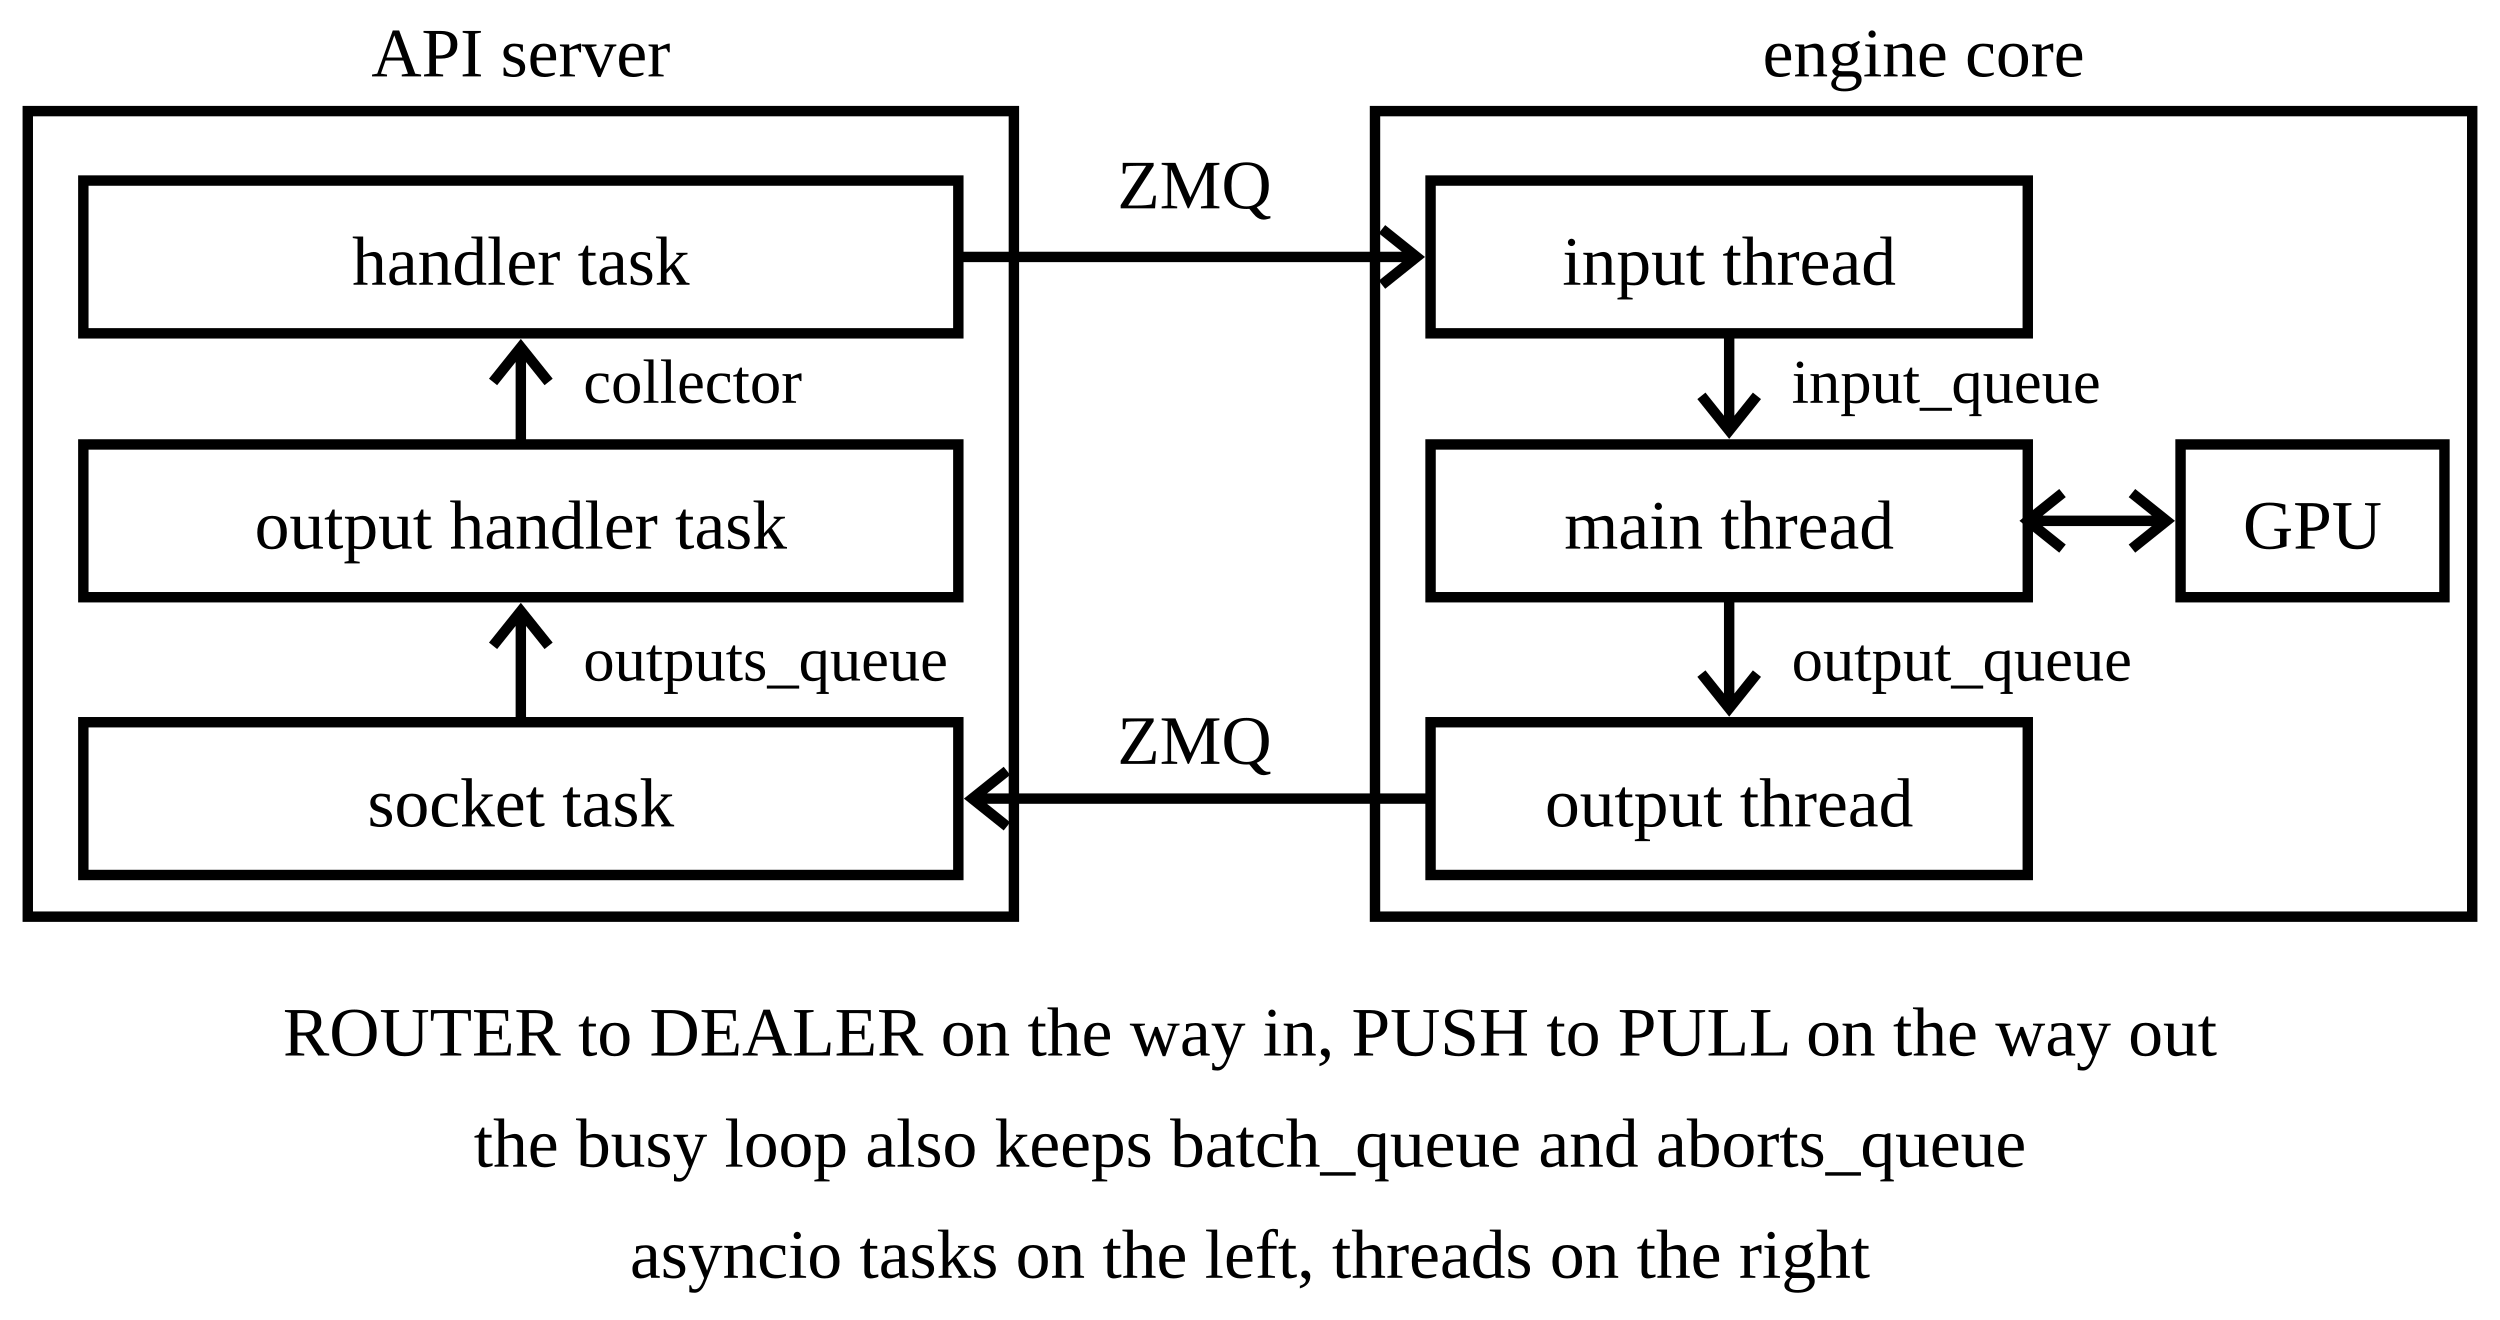
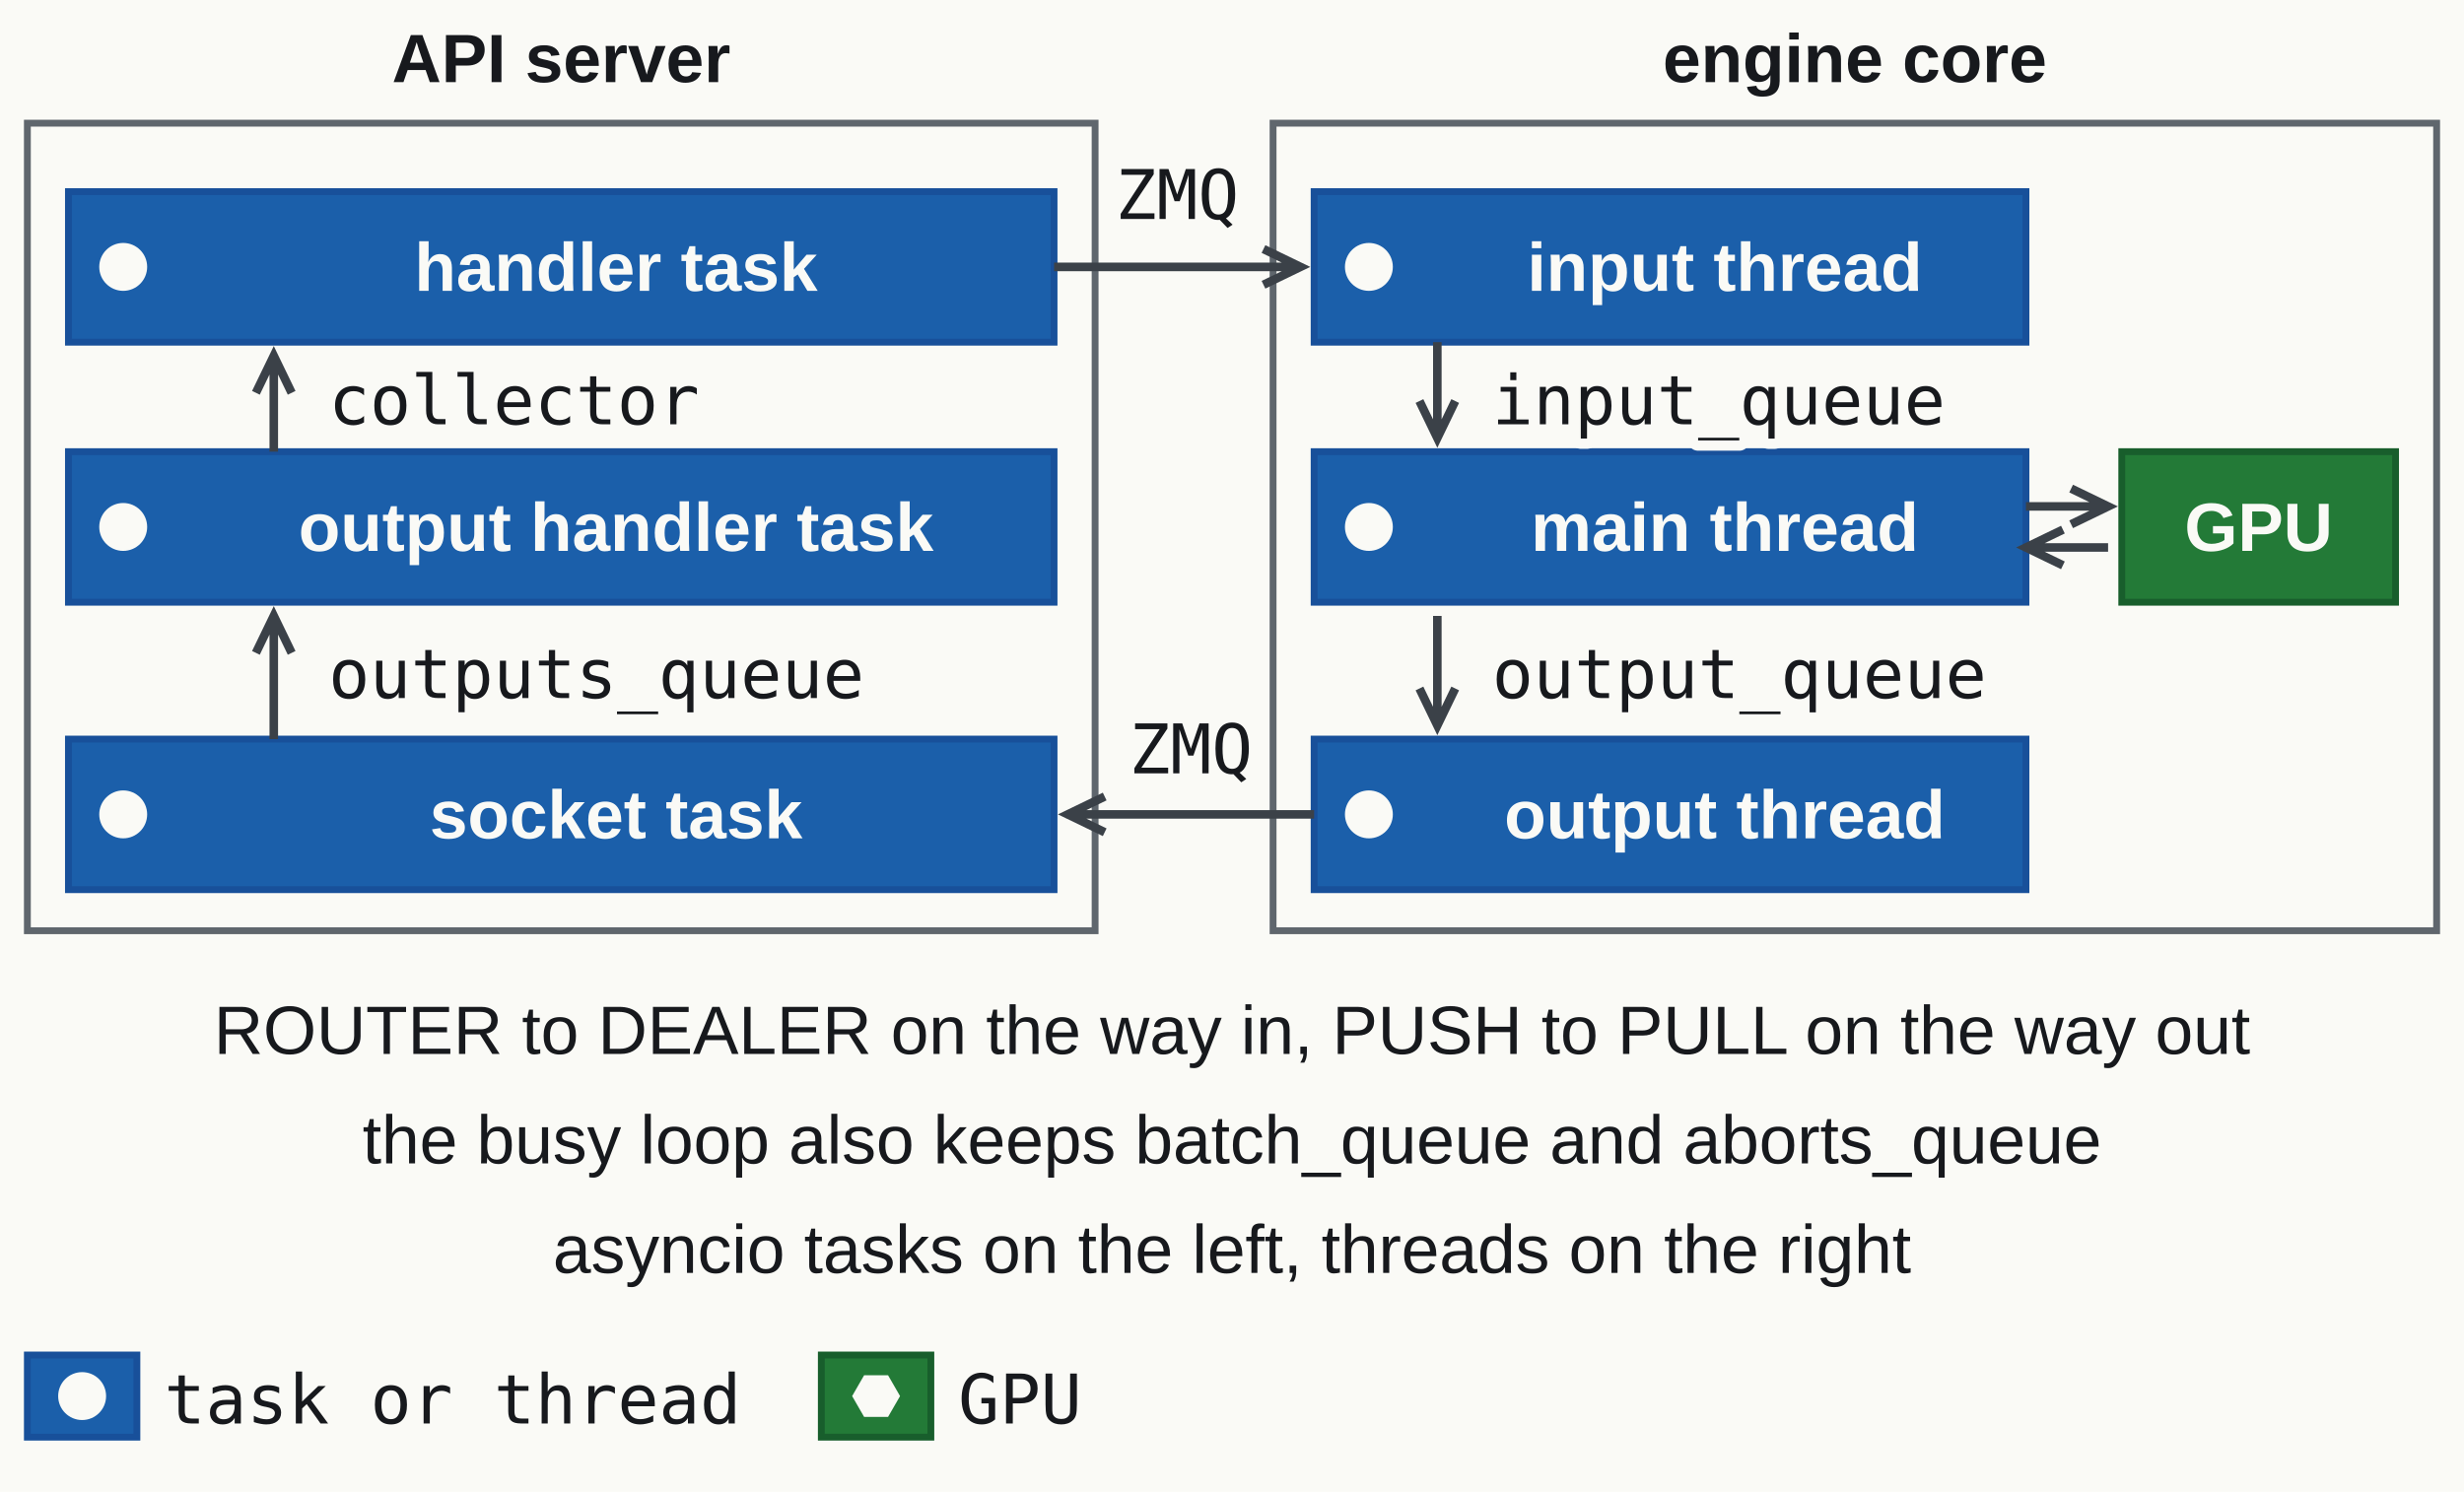
- <svg xmlns="http://www.w3.org/2000/svg" viewBox="0 0 360 190" width="360" height="190" fill="none" stroke="currentColor" stroke-width="1.5">
-   <rect x="4" y="16" width="142" height="116" />
-   <rect x="198" y="16" width="158" height="116" />
-   <rect x="12" y="26" width="126" height="22" />
-   <rect x="12" y="64" width="126" height="22" />
-   <rect x="12" y="104" width="126" height="22" />
-   <rect x="206" y="26" width="86" height="22" />
-   <rect x="206" y="64" width="86" height="22" />
-   <rect x="206" y="104" width="86" height="22" />
-   <rect x="314" y="64" width="38" height="22" />
-   <g stroke="none" fill="currentColor" font-size="10" text-anchor="middle">
-     <text x="75" y="11">API server</text>
-     <text x="277" y="11">engine core</text>
-     <text x="75" y="41">handler task</text>
-     <text x="75" y="79">output handler task</text>
-     <text x="75" y="119">socket task</text>
-     <text x="249" y="41">input thread</text>
-     <text x="249" y="79">main thread</text>
-     <text x="249" y="119">output thread</text>
-     <text x="333" y="79">GPU</text>
-     <text x="172" y="30">ZMQ</text>
-     <text x="172" y="110">ZMQ</text>
+ <svg xmlns="http://www.w3.org/2000/svg" viewBox="0 0 360 218" width="360" height="218">
+   <rect width="360" height="218" fill="#fafaf6" />
+   <path d="M4 18h156v118h-156Z" fill="none" stroke="#5f666d" stroke-width="1" />
+   <path d="M186 18h170v118h-170Z" fill="none" stroke="#5f666d" stroke-width="1" />
+   <text x="82" y="12" font-family="'Atkinson Hyperlegible', system-ui, 'Segoe UI', Arial, sans-serif" font-size="10" font-weight="700" fill="#17191d" text-anchor="middle" stroke="#fafaf6" stroke-width="3" stroke-linejoin="round" paint-order="stroke">API server</text>
+   <text x="271" y="12" font-family="'Atkinson Hyperlegible', system-ui, 'Segoe UI', Arial, sans-serif" font-size="10" font-weight="700" fill="#17191d" text-anchor="middle" stroke="#fafaf6" stroke-width="3" stroke-linejoin="round" paint-order="stroke">engine core</text>
+   <g class="box" data-slot="blue">
+     <rect x="10" y="28" width="144" height="22" fill="#1b5faa" stroke="#18509a" stroke-width="1" />
+     <g class="glyph" data-slot="blue">
+       <circle cx="18" cy="39" r="3.5" fill="#fafaf6" />
+     </g>
+     <text x="90" y="42.5" font-family="'Atkinson Hyperlegible', system-ui, 'Segoe UI', Arial, sans-serif" font-size="10" font-weight="700" fill="#fafaf6" text-anchor="middle">handler task</text>
  </g>
-   <g stroke="none" fill="currentColor" font-size="9">
-     <text x="84" y="58">collector</text>
-     <text x="84" y="98">outputs_queue</text>
-     <text x="258" y="58">input_queue</text>
-     <text x="258" y="98">output_queue</text>
+   <g class="box" data-slot="blue">
+     <rect x="10" y="66" width="144" height="22" fill="#1b5faa" stroke="#18509a" stroke-width="1" />
+     <g class="glyph" data-slot="blue">
+       <circle cx="18" cy="77" r="3.5" fill="#fafaf6" />
+     </g>
+     <text x="90" y="80.5" font-family="'Atkinson Hyperlegible', system-ui, 'Segoe UI', Arial, sans-serif" font-size="10" font-weight="700" fill="#fafaf6" text-anchor="middle">output handler task</text>
  </g>
-   <path d="M138 37H204M199 33L204 37L199 41" />
-   <path d="M206 115H140M145 111L140 115L145 119" />
-   <path d="M75 64V50M71 55L75 50L79 55" />
-   <path d="M75 104V88M71 93L75 88L79 93" />
-   <path d="M249 48V62M245 57L249 62L253 57" />
-   <path d="M249 86V102M245 97L249 102L253 97" />
-   <path d="M292 75H312M297 71L292 75L297 79M307 71L312 75L307 79" />
-   <g stroke="none" fill="currentColor" font-size="10" text-anchor="middle">
-     <text x="180" y="152">ROUTER to DEALER on the way in, PUSH to PULL on the way out</text>
-     <text x="180" y="168">the busy loop also keeps batch_queue and aborts_queue</text>
-     <text x="180" y="184">asyncio tasks on the left, threads on the right</text>
+   <g class="box" data-slot="blue">
+     <rect x="10" y="108" width="144" height="22" fill="#1b5faa" stroke="#18509a" stroke-width="1" />
+     <g class="glyph" data-slot="blue">
+       <circle cx="18" cy="119" r="3.5" fill="#fafaf6" />
+     </g>
+     <text x="90" y="122.5" font-family="'Atkinson Hyperlegible', system-ui, 'Segoe UI', Arial, sans-serif" font-size="10" font-weight="700" fill="#fafaf6" text-anchor="middle">socket task</text>
  </g>
+   <g class="box" data-slot="blue">
+     <rect x="192" y="28" width="104" height="22" fill="#1b5faa" stroke="#18509a" stroke-width="1" />
+     <g class="glyph" data-slot="blue">
+       <circle cx="200" cy="39" r="3.5" fill="#fafaf6" />
+     </g>
+     <text x="252" y="42.5" font-family="'Atkinson Hyperlegible', system-ui, 'Segoe UI', Arial, sans-serif" font-size="10" font-weight="700" fill="#fafaf6" text-anchor="middle">input thread</text>
+   </g>
+   <g class="box" data-slot="blue">
+     <rect x="192" y="66" width="104" height="22" fill="#1b5faa" stroke="#18509a" stroke-width="1" />
+     <g class="glyph" data-slot="blue">
+       <circle cx="200" cy="77" r="3.5" fill="#fafaf6" />
+     </g>
+     <text x="252" y="80.5" font-family="'Atkinson Hyperlegible', system-ui, 'Segoe UI', Arial, sans-serif" font-size="10" font-weight="700" fill="#fafaf6" text-anchor="middle">main thread</text>
+   </g>
+   <g class="box" data-slot="blue">
+     <rect x="192" y="108" width="104" height="22" fill="#1b5faa" stroke="#18509a" stroke-width="1" />
+     <g class="glyph" data-slot="blue">
+       <circle cx="200" cy="119" r="3.5" fill="#fafaf6" />
+     </g>
+     <text x="252" y="122.5" font-family="'Atkinson Hyperlegible', system-ui, 'Segoe UI', Arial, sans-serif" font-size="10" font-weight="700" fill="#fafaf6" text-anchor="middle">output thread</text>
+   </g>
+   <g class="box" data-slot="green">
+     <rect x="310" y="66" width="40" height="22" fill="#237a37" stroke="#185e2c" stroke-width="1" />
+     <text x="330" y="80.5" font-family="'Atkinson Hyperlegible', system-ui, 'Segoe UI', Arial, sans-serif" font-size="10" font-weight="700" fill="#fafaf6" text-anchor="middle">GPU</text>
+   </g>
+   <path class="arrow" d="M154 39L190 39M184.6 36.39L190 39L184.6 41.61" fill="none" stroke="#3b4148" stroke-width="1.25" />
+   <path class="arrow" d="M192 119L156 119M161.4 121.61L156 119L161.4 116.39" fill="none" stroke="#3b4148" stroke-width="1.25" />
+   <text x="172" y="32" font-family="'Atkinson Hyperlegible Mono', ui-monospace, 'SF Mono', Menlo, Consolas, monospace" font-size="10" fill="#17191d" text-anchor="middle" stroke="#fafaf6" stroke-width="3" stroke-linejoin="round" paint-order="stroke">ZMQ</text>
+   <text x="174" y="113" font-family="'Atkinson Hyperlegible Mono', ui-monospace, 'SF Mono', Menlo, Consolas, monospace" font-size="10" fill="#17191d" text-anchor="middle" stroke="#fafaf6" stroke-width="3" stroke-linejoin="round" paint-order="stroke">ZMQ</text>
+   <path class="arrow" d="M40 66L40 52M37.39 57.4L40 52L42.61 57.4" fill="none" stroke="#3b4148" stroke-width="1.25" />
+   <path class="arrow" d="M40 108L40 90M37.39 95.4L40 90L42.61 95.4" fill="none" stroke="#3b4148" stroke-width="1.25" />
+   <text x="48" y="62" font-family="'Atkinson Hyperlegible Mono', ui-monospace, 'SF Mono', Menlo, Consolas, monospace" font-size="10" fill="#17191d" text-anchor="start" stroke="#fafaf6" stroke-width="3" stroke-linejoin="round" paint-order="stroke">collector</text>
+   <text x="48" y="102" font-family="'Atkinson Hyperlegible Mono', ui-monospace, 'SF Mono', Menlo, Consolas, monospace" font-size="10" fill="#17191d" text-anchor="start" stroke="#fafaf6" stroke-width="3" stroke-linejoin="round" paint-order="stroke">outputs_queue</text>
+   <path class="arrow" d="M210 50L210 64M212.61 58.6L210 64L207.39 58.6" fill="none" stroke="#3b4148" stroke-width="1.25" />
+   <path class="arrow" d="M210 90L210 106M212.61 100.6L210 106L207.39 100.6" fill="none" stroke="#3b4148" stroke-width="1.25" />
+   <text x="218" y="62" font-family="'Atkinson Hyperlegible Mono', ui-monospace, 'SF Mono', Menlo, Consolas, monospace" font-size="10" fill="#17191d" text-anchor="start" stroke="#fafaf6" stroke-width="3" stroke-linejoin="round" paint-order="stroke">input_queue</text>
+   <text x="218" y="102" font-family="'Atkinson Hyperlegible Mono', ui-monospace, 'SF Mono', Menlo, Consolas, monospace" font-size="10" fill="#17191d" text-anchor="start" stroke="#fafaf6" stroke-width="3" stroke-linejoin="round" paint-order="stroke">output_queue</text>
+   <path class="arrow" d="M296 74L308 74M302.6 71.39L308 74L302.6 76.61" fill="none" stroke="#3b4148" stroke-width="1.25" />
+   <path class="arrow" d="M308 80L296 80M301.4 82.61L296 80L301.4 77.39" fill="none" stroke="#3b4148" stroke-width="1.25" />
+   <text x="180" y="154" font-family="'Atkinson Hyperlegible', system-ui, 'Segoe UI', Arial, sans-serif" font-size="10" fill="#17191d" text-anchor="middle" stroke="#fafaf6" stroke-width="3" stroke-linejoin="round" paint-order="stroke">ROUTER to DEALER on the way in, PUSH to PULL on the way out</text>
+   <text x="180" y="170" font-family="'Atkinson Hyperlegible', system-ui, 'Segoe UI', Arial, sans-serif" font-size="10" fill="#17191d" text-anchor="middle" stroke="#fafaf6" stroke-width="3" stroke-linejoin="round" paint-order="stroke">the busy loop also keeps batch_queue and aborts_queue</text>
+   <text x="180" y="186" font-family="'Atkinson Hyperlegible', system-ui, 'Segoe UI', Arial, sans-serif" font-size="10" fill="#17191d" text-anchor="middle" stroke="#fafaf6" stroke-width="3" stroke-linejoin="round" paint-order="stroke">asyncio tasks on the left, threads on the right</text>
+   <g class="key" data-slot="blue">
+     <rect x="4" y="198" width="16" height="12" fill="#1b5faa" stroke="#18509a" stroke-width="1" />
+   </g>
+   <g class="glyph" data-slot="blue">
+     <circle cx="12" cy="204" r="3.5" fill="#fafaf6" />
+   </g>
+   <text x="24" y="208" font-family="'Atkinson Hyperlegible Mono', ui-monospace, 'SF Mono', Menlo, Consolas, monospace" font-size="10" fill="#17191d" text-anchor="start" stroke="#fafaf6" stroke-width="3" stroke-linejoin="round" paint-order="stroke">task or thread</text>
+   <g class="key" data-slot="green">
+     <rect x="120" y="198" width="16" height="12" fill="#237a37" stroke="#185e2c" stroke-width="1" />
+   </g>
+   <g class="glyph" data-slot="green">
+     <polygon points="124.5,204 126.25,200.96 129.75,200.96 131.5,204 129.75,207.04 126.25,207.04" fill="#fafaf6" />
+   </g>
+   <text x="140" y="208" font-family="'Atkinson Hyperlegible Mono', ui-monospace, 'SF Mono', Menlo, Consolas, monospace" font-size="10" fill="#17191d" text-anchor="start" stroke="#fafaf6" stroke-width="3" stroke-linejoin="round" paint-order="stroke">GPU</text>
</svg>
